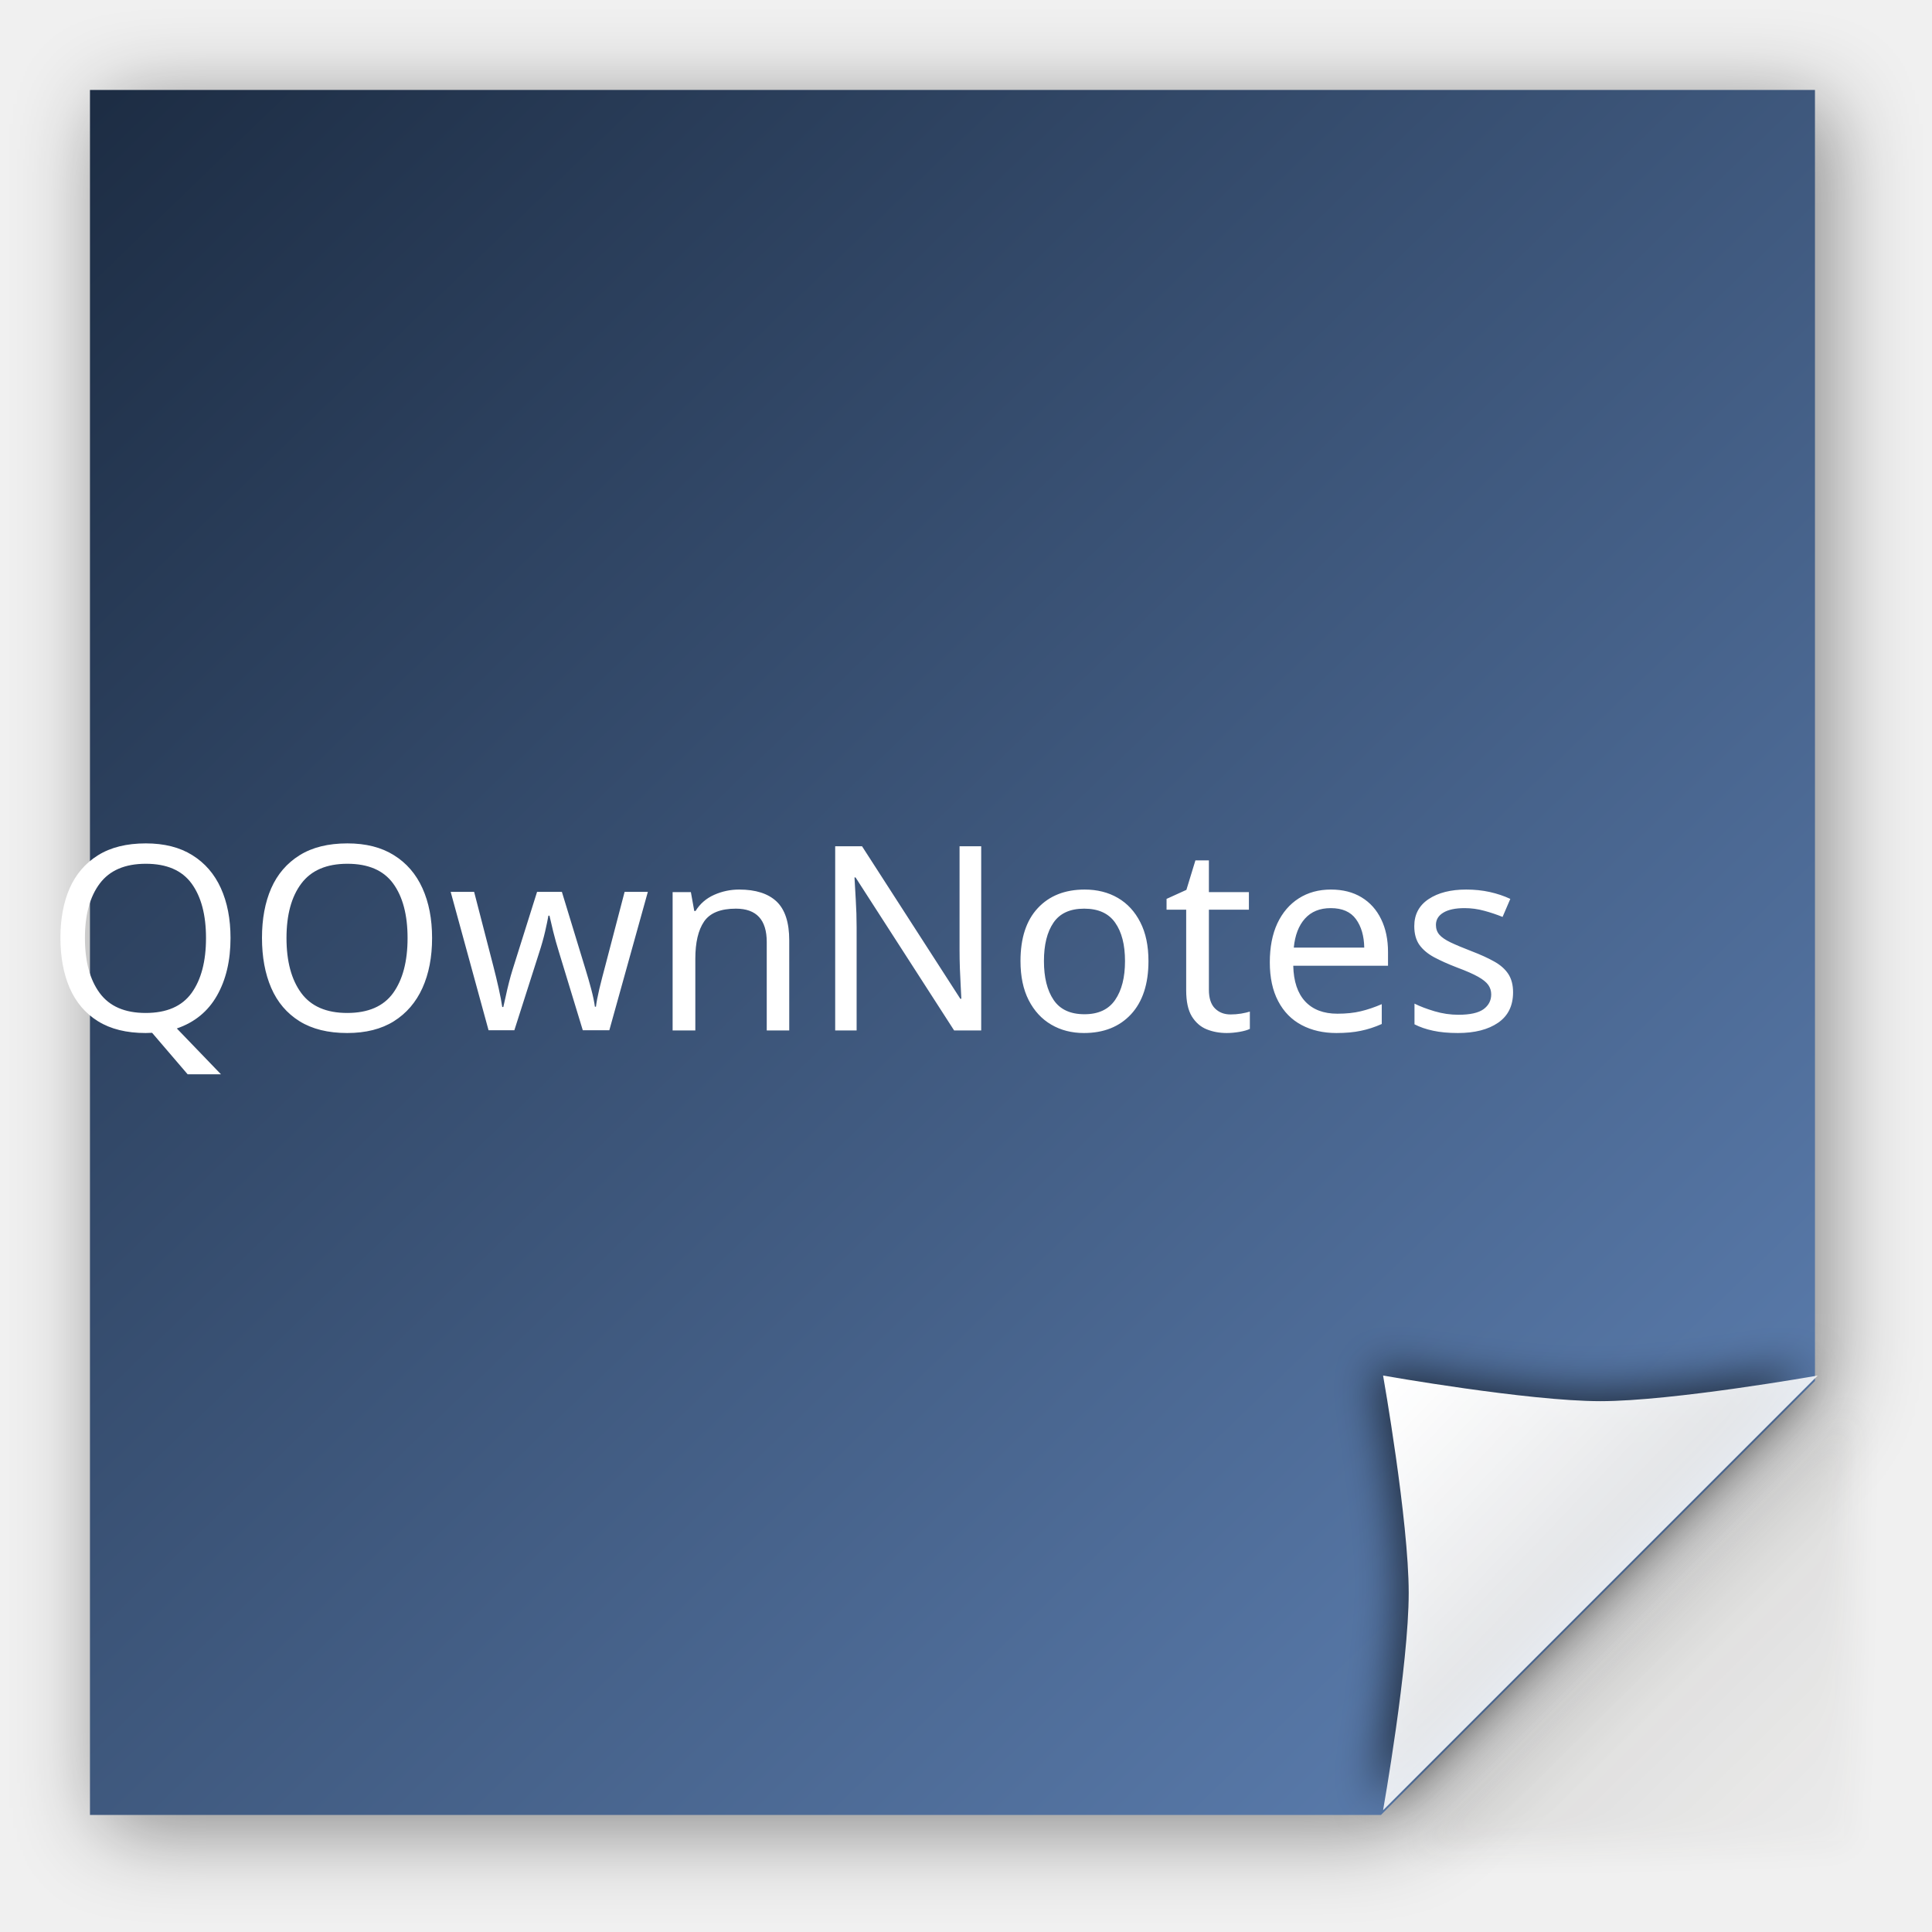
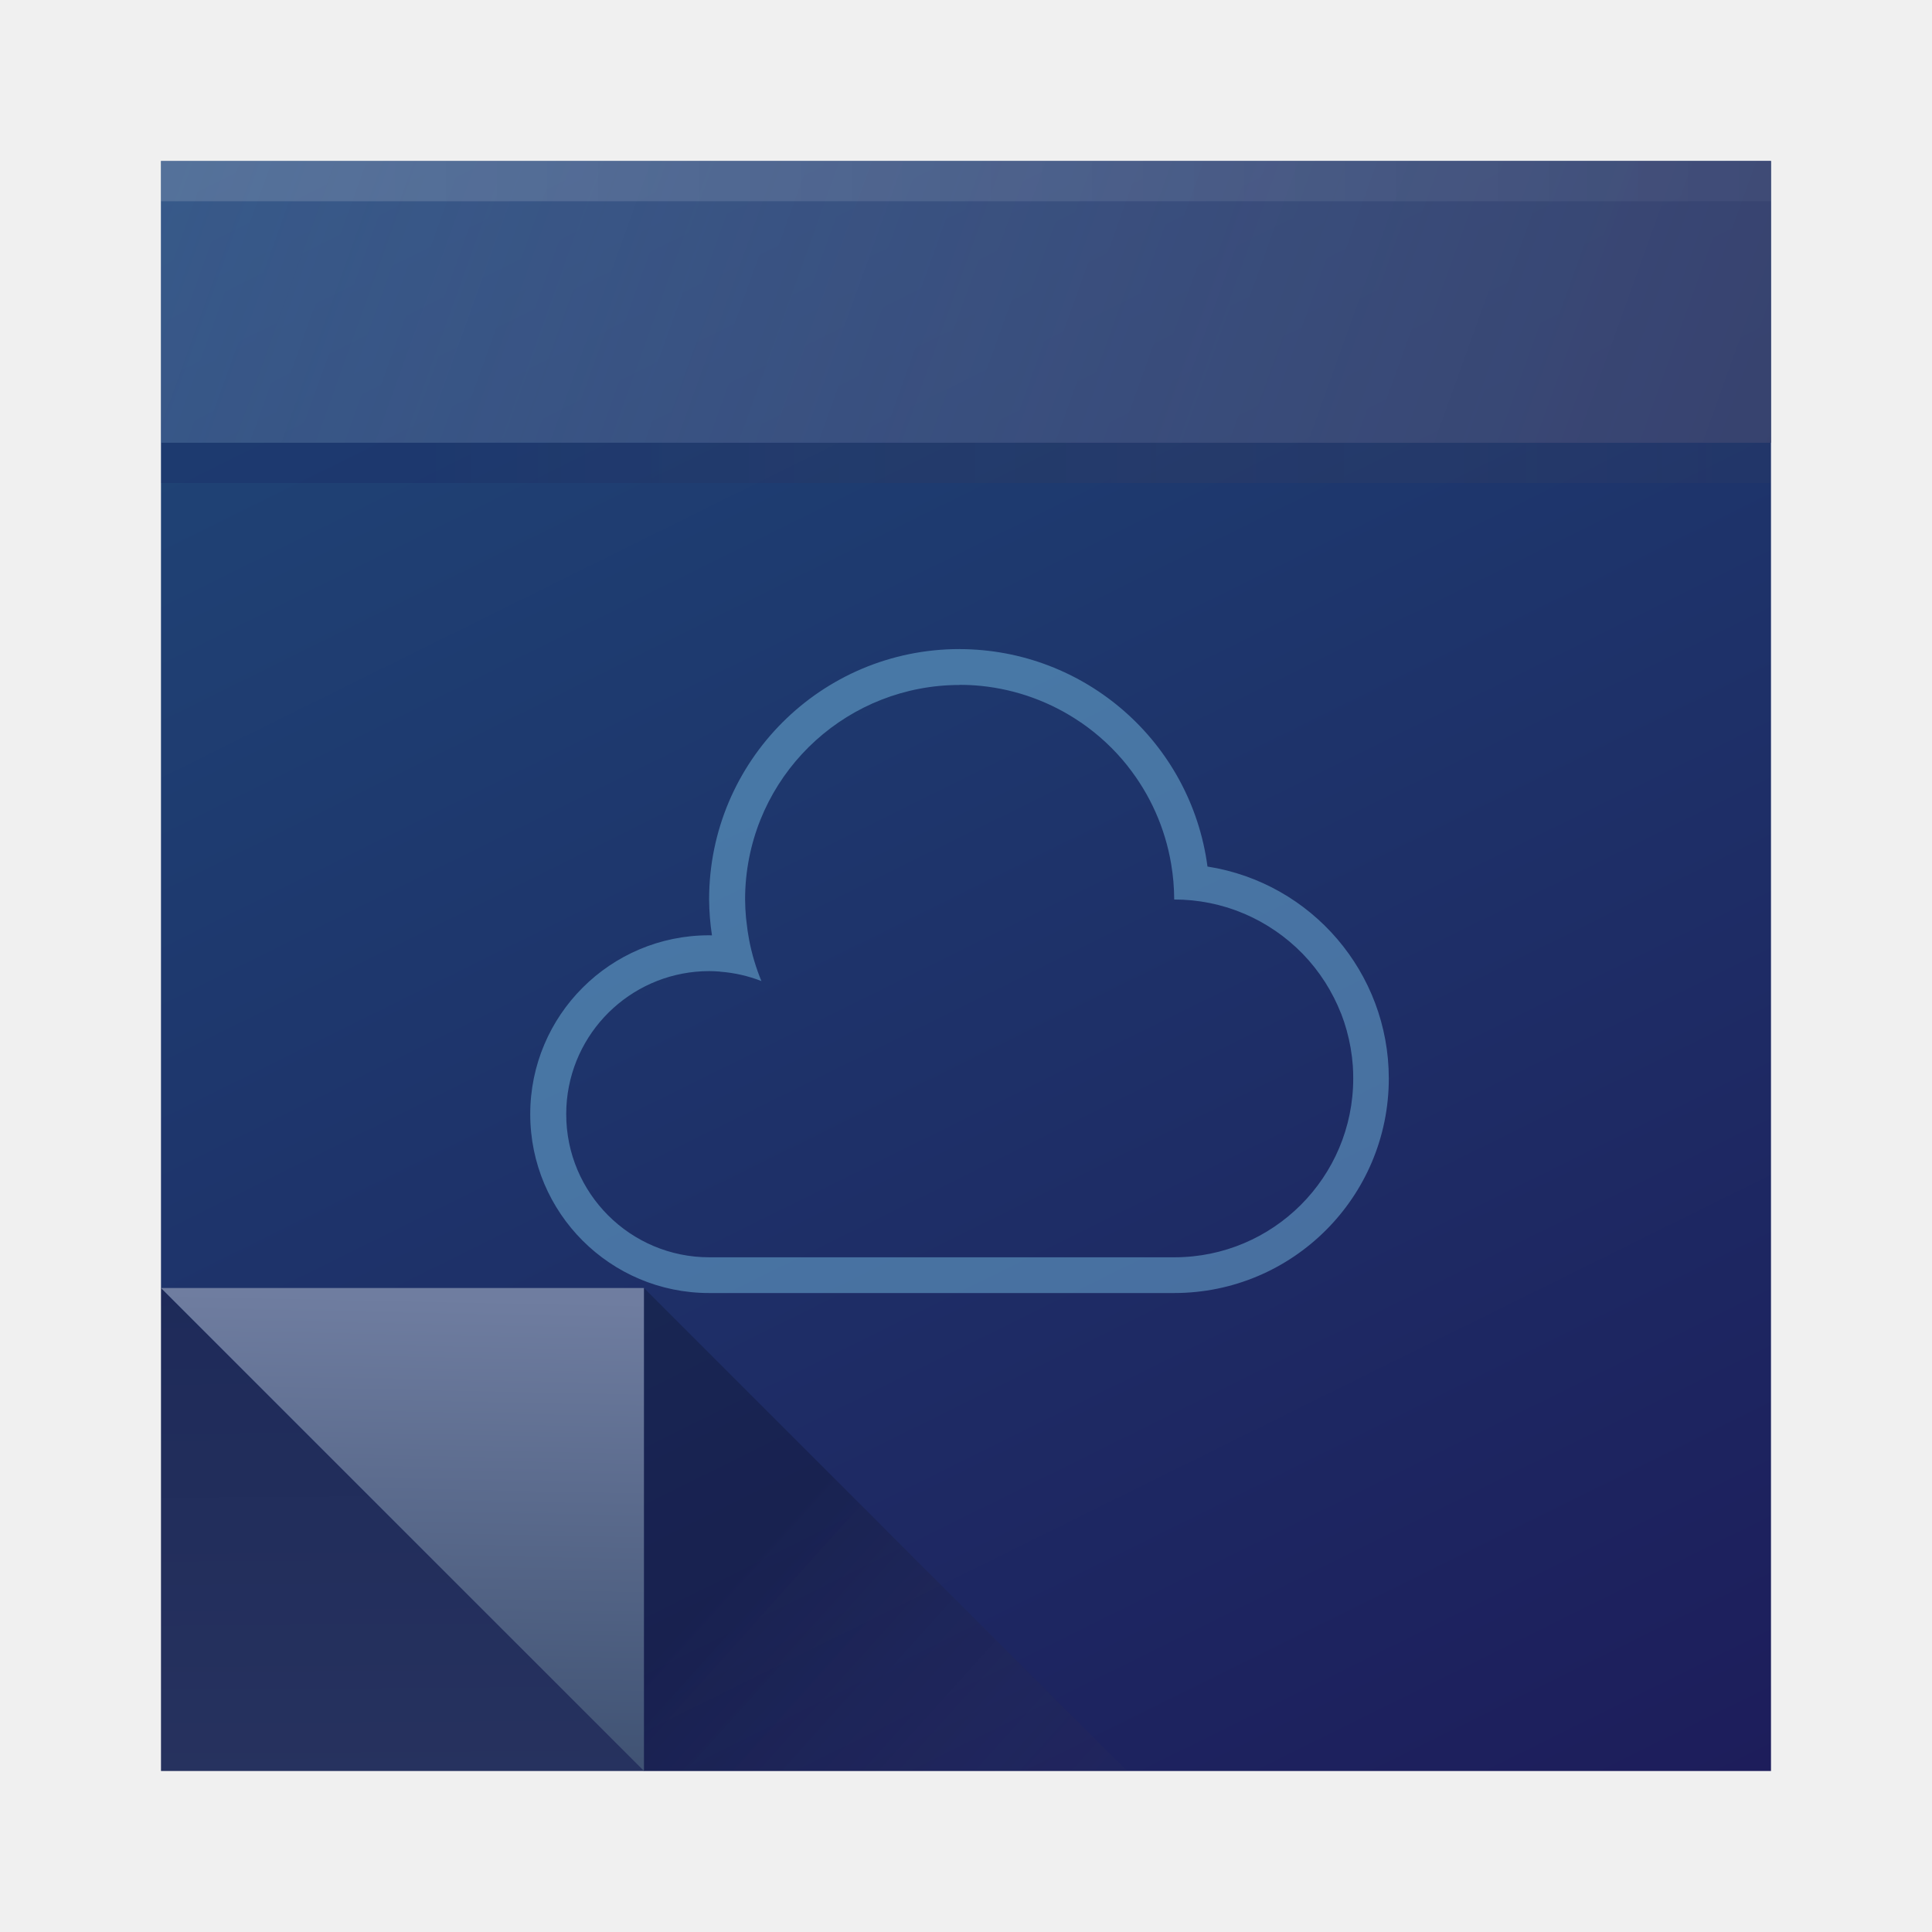
- <svg xmlns="http://www.w3.org/2000/svg" xmlns:xlink="http://www.w3.org/1999/xlink" width="284.48" height="284.48" id="svg6093" version="1.1">
-   <defs id="defs6095">
-     <linearGradient xlink:href="#linearGradient4214" id="linearGradient5509" gradientUnits="userSpaceOnUse" gradientTransform="translate(-74.74684,-123.0622)" x1="358.404" y1="584.157" x2="565.899" y2="795.13" />
-     <linearGradient id="linearGradient4214">
-       <stop style="stop-color:#24221c;stop-opacity:1;" offset="0" id="stop4216" />
-       <stop style="stop-color:#24221c;stop-opacity:0;" offset="1" id="stop4218" />
+ <svg xmlns="http://www.w3.org/2000/svg" xmlns:xlink="http://www.w3.org/1999/xlink" width="48" version="1.1" height="48" id="svg2">
+   <defs id="defs5455">
+     <linearGradient id="linearGradient4406">
+       <stop style="stop-color:#2a3561;stop-opacity:1" offset="0" id="stop4408" />
+       <stop style="stop-color:#192656;stop-opacity:1" offset="1" id="stop4410" />
    </linearGradient>
-     <filter color-interpolation-filters="sRGB" id="filter4226">
-       <feGaussianBlur stdDeviation="2.245" id="feGaussianBlur4228" />
-     </filter>
-     <linearGradient gradientTransform="translate(-79.99345,-128.0063)" xlink:href="#linearGradient4157" id="linearGradient5507" gradientUnits="userSpaceOnUse" x1="493.294" y1="721.876" x2="718.694" y2="937.419" />
-     <linearGradient id="linearGradient4157">
-       <stop style="stop-color:#ffffff;stop-opacity:1;" offset="0" id="stop4159" />
-       <stop style="stop-color:#ffffff;stop-opacity:0;" offset="1" id="stop4161" />
+     <linearGradient id="linearGradient4262">
+       <stop id="stop4264" offset="0" style="stop-color:#ffffff;stop-opacity:0.573" />
+       <stop id="stop4266" offset="1" style="stop-color:#ffffff;stop-opacity:0;" />
    </linearGradient>
-     <filter color-interpolation-filters="sRGB" id="filter4153" x="-0.12" width="1.24" y="-0.12" height="1.24">
-       <feGaussianBlur stdDeviation="3.2" id="feGaussianBlur4155" />
-     </filter>
-     <linearGradient gradientTransform="translate(-79.99345,-128.0063)" xlink:href="#linearGradient4165" id="linearGradient5505" gradientUnits="userSpaceOnUse" x1="303.514" y1="532.04" x2="519.802" y2="755.798" />
-     <linearGradient id="linearGradient4165">
-       <stop style="stop-color:#1d2d44;stop-opacity:1;" offset="0" id="stop4167" />
-       <stop style="stop-color:#5879a9;stop-opacity:1;" offset="1" id="stop4169" />
+     <linearGradient id="linearGradient4256">
+       <stop id="stop4258" style="stop-color:#3e5172;stop-opacity:1" />
+       <stop id="stop4260" style="stop-color:#6f7da0;stop-opacity:1" offset="1" />
    </linearGradient>
-     <filter color-interpolation-filters="sRGB" id="filter4137">
-       <feGaussianBlur stdDeviation="6.35" id="feGaussianBlur4139" />
-     </filter>
+     <linearGradient id="linearGradient4250">
+       <stop id="stop4252" style="stop-color:#000000;stop-opacity:1" />
+       <stop id="stop4254" style="stop-color:#655c6f;stop-opacity:0" offset="1" />
+     </linearGradient>
+     <linearGradient id="linearGradient4244">
+       <stop id="stop4246" offset="0" style="stop-color:#363d68;stop-opacity:1" />
+       <stop id="stop4248" offset="1" style="stop-color:#5272a2;stop-opacity:0.427" />
+     </linearGradient>
+     <linearGradient id="linearGradient4238">
+       <stop id="stop4240" offset="0" style="stop-color:#0b084e;stop-opacity:1" />
+       <stop id="stop4242" offset="1" style="stop-color:#e88f21;stop-opacity:0;" />
+     </linearGradient>
+     <linearGradient id="linearGradient4232">
+       <stop id="stop4234" style="stop-color:#1d1d5b;stop-opacity:1" />
+       <stop id="stop4236" style="stop-color:#1f4778;stop-opacity:1" offset="1" />
+     </linearGradient>
+     <linearGradient id="linearGradient4351-5">
+       <stop style="stop-color:#fddda3" id="stop4353-1" />
+       <stop offset="1" style="stop-color:#fde3a7" id="stop4355-8" />
+     </linearGradient>
+     <style id="current-color-scheme" type="text/css">
+       .ColorScheme-Text {
+         color:#4d4d4d;
+       }
+       </style>
+     <linearGradient xlink:href="#linearGradient4232" id="linearGradient3397" gradientUnits="userSpaceOnUse" gradientTransform="matrix(-1.81818,0,0,1.246899,1167.792,-128.0286)" x1="406.571" y1="538.798" x2="429.121" y2="507.52" />
+     <linearGradient xlink:href="#linearGradient4244" id="linearGradient3399" gradientUnits="userSpaceOnUse" x1="433.321" y1="-516.298" x2="382.571" y2="-498.048" />
+     <linearGradient xlink:href="#linearGradient4256" id="linearGradient3401" gradientUnits="userSpaceOnUse" gradientTransform="matrix(-1,0,0,1,442.5714,482.798)" y1="61.25" x2="45.75" y2="49.25" x1="46" />
+     <linearGradient xlink:href="#linearGradient4250" id="linearGradient3403" gradientUnits="userSpaceOnUse" gradientTransform="matrix(-1,0,0,-1,456.5714,560.798)" x1="52.625" y1="23.375" x2="41.375" y2="13.25" />
+     <linearGradient xlink:href="#linearGradient4262" id="linearGradient3405" gradientUnits="userSpaceOnUse" x1="393.571" y1="-504.798" x2="439.571" y2="-504.798" />
+     <linearGradient xlink:href="#linearGradient4238" id="linearGradient3407" gradientUnits="userSpaceOnUse" x1="394.571" y1="-511.798" x2="435.571" y2="-511.798" />
+     <linearGradient xlink:href="#linearGradient4406" id="linearGradient4412" x1="393.738" y1="548.893" x2="393.571" y2="525.048" gradientUnits="userSpaceOnUse" />
  </defs>
-   <g id="layer1" transform="translate(-207.76,-390.1222)">
-     <path id="path4127" d="m 223,405.362 0,254 127,0 63.094,0 L 477,595.456 l 0,-63.094 0,-127 -254,0 z" style="opacity:0.438;fill:#000000;fill-opacity:1;fill-rule:nonzero;stroke:none;filter:url(#filter4137)" />
-     <path style="fill:url(#linearGradient5505);fill-opacity:1;fill-rule:nonzero;stroke:none" d="m 221.007,403.369 0,254 127,0 63.094,0 63.906,-63.906 0,-63.094 0,-127 -254,0 z" id="rect4106" />
-     <path style="opacity:0.625;fill:#000000;fill-opacity:1;fill-rule:nonzero;stroke:none;filter:url(#filter4153)" d="m 410.158,591.41 c 0,0 21.333,3.771 32,3.771 10.667,0 32,-3.771 32,-3.771 l -64,64 c 0,0 3.771,-21.333 3.771,-32 0,-10.667 -3.771,-32 -3.771,-32 z" id="path4117" />
-     <path id="path4113" d="m 411.415,592.668 c 0,0 21.333,3.771 32,3.771 10.667,0 32,-3.771 32,-3.771 l -64,64 c 0,0 3.771,-21.333 3.771,-32 0,-10.667 -3.771,-32 -3.771,-32 z" style="fill:url(#linearGradient5507);fill-opacity:1;fill-rule:nonzero;stroke:none" />
-     <path style="opacity:0.438;fill:url(#linearGradient5509);fill-opacity:1;fill-rule:nonzero;stroke:none;filter:url(#filter4226)" d="m 480.294,598.017 0,64.157 -64.157,0 z" id="rect4211" />
-     <text xml:space="preserve" style="font-size:38px;font-style:normal;font-variant:normal;font-weight:normal;font-stretch:normal;text-align:center;line-height:125%;letter-spacing:0px;word-spacing:0px;writing-mode:lr-tb;text-anchor:middle;fill:#ffffff;fill-opacity:1;stroke:none;font-family:Sans;-inkscape-font-specification:Sans" x="348.007" y="541.856" id="text6035">
-       <tspan id="tspan6037" x="348.007" y="541.856" style="font-size:38px;font-style:normal;font-variant:normal;font-weight:normal;font-stretch:normal;text-align:center;line-height:125%;writing-mode:lr-tb;text-anchor:middle;fill:#ffffff;fill-opacity:1;font-family:Sans;-inkscape-font-specification:Sans">QOwnNotes</tspan>
-     </text>
+   <g id="layer1" transform="matrix(1 0 0 1 -384.5714 -499.798)">
+     <path style="color:#000000;display:inline;overflow:visible;visibility:visible;opacity:1;fill:url(#linearGradient4412);fill-opacity:1;fill-rule:nonzero;stroke:none;stroke-width:1;stroke-linecap:round;stroke-linejoin:round;stroke-miterlimit:4;stroke-dasharray:none;stroke-opacity:1;marker:none;enable-background:accumulate" d="m 400.571,543.798 -12,0 4e-5,-12 13,-1 z" id="path3379" />
+     <path id="path3381" d="m 428.571,503.798 0,40 -28,0 -12,-12 0,-28 z" style="color:#000000;display:inline;overflow:visible;visibility:visible;opacity:1;fill:url(#linearGradient3397);fill-opacity:1;fill-rule:nonzero;stroke:none;stroke-width:1;stroke-linecap:round;stroke-linejoin:round;stroke-miterlimit:4;stroke-dasharray:none;stroke-opacity:1;marker:none;enable-background:accumulate" />
+     <rect transform="scale(1,-1)" y="-510.798" x="388.571" height="7" width="40" id="rect3383" style="color:#4d4d4d;clip-rule:nonzero;display:inline;overflow:visible;visibility:visible;opacity:1;isolation:auto;mix-blend-mode:normal;color-interpolation:sRGB;color-interpolation-filters:linearRGB;solid-color:#000000;solid-opacity:1;fill:url(#linearGradient3399);fill-opacity:1;fill-rule:nonzero;stroke:none;stroke-width:1;stroke-linecap:square;stroke-linejoin:miter;stroke-miterlimit:4;stroke-dasharray:none;stroke-dashoffset:0;stroke-opacity:1;color-rendering:auto;image-rendering:auto;shape-rendering:auto;text-rendering:auto;enable-background:accumulate" />
+     <path style="color:#4d4d4d;clip-rule:nonzero;display:inline;overflow:visible;visibility:visible;opacity:0.39;isolation:auto;mix-blend-mode:normal;color-interpolation:sRGB;color-interpolation-filters:linearRGB;solid-color:#000000;solid-opacity:1;fill:#8bddff;fill-opacity:1;fill-rule:nonzero;stroke:none;stroke-width:1;stroke-linecap:butt;stroke-linejoin:miter;stroke-miterlimit:4;stroke-dasharray:none;stroke-dashoffset:0;stroke-opacity:1;color-rendering:auto;image-rendering:auto;shape-rendering:auto;text-rendering:auto;enable-background:accumulate" id="path4225" d="m 408.411,515.924 a 6.222,6.222 0 0 0 -6.222,6.222 6.222,6.222 0 0 0 0.071,0.891 4.444,4.444 0 0 0 -0.071,-0.002 4.444,4.444 0 0 0 -4.444,4.444 4.444,4.444 0 0 0 4.444,4.444 l 11.554,0 a 5.333,5.333 0 0 0 5.333,-5.333 5.333,5.333 0 0 0 -4.505,-5.263 6.222,6.222 0 0 0 -6.161,-5.402 z m 0,0.889 a 5.333,5.333 0 0 1 0.533,0.026 5.333,5.333 0 0 1 2.477,0.906 5.333,5.333 0 0 1 0.002,0 5.333,5.333 0 0 1 1.165,1.085 5.333,5.333 0 0 1 0,0.002 5.333,5.333 0 0 1 1.08,2.429 5.333,5.333 0 0 1 0.076,0.885 4.444,4.444 0 0 1 0.885,0.088 4.444,4.444 0 0 1 0.429,0.109 4.444,4.444 0 0 1 0.002,0 4.444,4.444 0 0 1 0.415,0.153 4.444,4.444 0 0 1 0.002,0 4.444,4.444 0 0 1 0.398,0.193 4.444,4.444 0 0 1 0.004,0.002 4.444,4.444 0 0 1 0.375,0.231 4.444,4.444 0 0 1 0.004,0.002 4.444,4.444 0 0 1 0.351,0.267 4.444,4.444 0 0 1 0.002,0.002 4.444,4.444 0 0 1 0.323,0.3 4.444,4.444 0 0 1 0.002,0.002 4.444,4.444 0 0 1 0.55,0.694 4.444,4.444 0 0 1 0.002,0.002 4.444,4.444 0 0 1 0.219,0.384 4.444,4.444 0 0 1 0.002,0.002 4.444,4.444 0 0 1 0.181,0.403 4.444,4.444 0 0 1 0.002,0.002 4.444,4.444 0 0 1 0.139,0.42 4.444,4.444 0 0 1 0,0.002 4.444,4.444 0 0 1 0.097,0.432 4.444,4.444 0 0 1 0,0.002 4.444,4.444 0 0 1 0.054,0.439 4.444,4.444 0 0 1 0.01,0.314 4.444,4.444 0 0 1 -4.444,4.444 l -11.554,0 a 3.555,3.555 0 0 1 -3.555,-3.555 3.555,3.555 0 0 1 0.017,-0.354 3.555,3.555 0 0 1 3.538,-3.201 3.555,3.555 0 0 1 0.266,0.012 3.555,3.555 0 0 1 0,0.002 3.555,3.555 0 0 1 1.028,0.233 5.333,5.333 0 0 1 -0.304,-1.019 5.333,5.333 0 0 1 -0.066,-0.451 5.333,5.333 0 0 1 -0.012,-0.102 5.333,5.333 0 0 1 -0.023,-0.451 5.333,5.333 0 0 1 0.026,-0.533 5.333,5.333 0 0 1 5.307,-4.8 z" />
+     <path d="m 388.571,531.798 12,12 0,-12 z" id="path3387" style="fill:url(#linearGradient3401);fill-rule:evenodd" />
+     <path d="m 412.571,543.798 -12,-12 0,12 z" id="path3389" style="opacity:0.2;fill:url(#linearGradient3403);fill-rule:evenodd" />
+     <rect style="color:#4d4d4d;clip-rule:nonzero;display:inline;overflow:visible;visibility:visible;opacity:0.256;isolation:auto;mix-blend-mode:normal;color-interpolation:sRGB;color-interpolation-filters:linearRGB;solid-color:#000000;solid-opacity:1;fill:url(#linearGradient3405);fill-opacity:1;fill-rule:nonzero;stroke:none;stroke-width:1;stroke-linecap:square;stroke-linejoin:miter;stroke-miterlimit:4;stroke-dasharray:none;stroke-dashoffset:0;stroke-opacity:1;color-rendering:auto;image-rendering:auto;shape-rendering:auto;text-rendering:auto;enable-background:accumulate" id="rect3391" width="40" height="1" x="388.571" y="-504.798" transform="scale(1,-1)" />
+     <rect transform="scale(1,-1)" y="-511.798" x="388.571" height="1" width="40" id="rect3393" style="color:#4d4d4d;clip-rule:nonzero;display:inline;overflow:visible;visibility:visible;opacity:0.144;isolation:auto;mix-blend-mode:normal;color-interpolation:sRGB;color-interpolation-filters:linearRGB;solid-color:#000000;solid-opacity:1;fill:url(#linearGradient3407);fill-opacity:1;fill-rule:nonzero;stroke:none;stroke-width:1;stroke-linecap:square;stroke-linejoin:miter;stroke-miterlimit:4;stroke-dasharray:none;stroke-dashoffset:0;stroke-opacity:1;color-rendering:auto;image-rendering:auto;shape-rendering:auto;text-rendering:auto;enable-background:accumulate" />
+     <rect width="0" x="325.953" y="434.415" height="14.668" style="fill:#4d4d4d" id="rect4035" />
+     <rect width="0" x="332.914" y="456.985" height="14.668" style="fill:#4d4d4d" id="rect4035-8" />
+     <rect width="0" x="334.727" y="455.924" height="14.668" style="fill:#4d4d4d" id="rect4035-0" />
+     <rect width="0" x="308.797" y="430.633" height="14.668" style="fill:#4d4d4d" id="rect4035-06" />
+     <rect width="0" x="315.757" y="453.204" height="14.668" style="fill:#4d4d4d" id="rect4035-8-7" />
+     <rect width="0" x="317.571" y="452.143" height="14.668" style="fill:#4d4d4d" id="rect4035-0-42" />
+     <rect width="0" x="308.797" y="430.633" height="14.668" style="fill:#4d4d4d" id="rect4035-3" />
+     <rect width="0" x="315.757" y="453.204" height="14.668" style="fill:#4d4d4d" id="rect4035-8-9" />
+     <rect width="0" x="317.571" y="452.143" height="14.668" style="fill:#4d4d4d" id="rect4035-0-4" />
+     <rect width="0" x="308.797" y="430.633" height="14.668" style="fill:#4d4d4d" id="rect4035-2" />
+     <rect width="0" x="315.757" y="453.204" height="14.668" style="fill:#4d4d4d" id="rect4035-8-99" />
+     <rect width="0" x="317.571" y="452.143" height="14.668" style="fill:#4d4d4d" id="rect4035-0-43" />
+     <rect width="0" x="308.797" y="430.633" height="14.668" style="fill:#4d4d4d" id="rect4035-3-9" />
+     <rect width="0" x="315.757" y="453.204" height="14.668" style="fill:#4d4d4d" id="rect4035-8-9-9" />
+     <rect width="0" x="317.571" y="452.143" height="14.668" style="fill:#4d4d4d" id="rect4035-0-4-4" />
+     <rect width="0" x="379.067" y="451.923" height="11" style="fill:#4d4d4d" id="rect4035-5" />
+     <rect width="0" x="374.515" y="454.442" height="11" style="fill:#4d4d4d" id="rect4035-7" />
+     <rect width="0" x="370.007" y="442.023" height="11" style="fill:#4d4d4d" id="rect4035-9" />
+     <rect width="0" x="370.851" y="454.261" height="11" style="fill:#4d4d4d" id="rect4035-96" />
+     <rect width="0" x="366.299" y="456.78" height="11" style="fill:#4d4d4d" id="rect4035-7-0" />
+     <rect width="0" x="361.791" y="444.361" height="11" style="fill:#4d4d4d" id="rect4035-9-6" />
+     <rect width="0" x="379.067" y="451.923" height="11" style="fill:#4d4d4d" id="rect4035-1" />
+     <rect width="0" x="374.515" y="454.442" height="11" style="fill:#4d4d4d" id="rect4035-7-2" />
+     <rect width="0" x="370.007" y="442.023" height="11" style="fill:#4d4d4d" id="rect4035-9-0" />
+     <rect width="0" x="370.851" y="454.261" height="11" style="fill:#4d4d4d" id="rect4035-96-9" />
+     <rect width="0" x="366.299" y="456.78" height="11" style="fill:#4d4d4d" id="rect4035-7-0-9" />
+     <rect width="0" x="361.791" y="444.361" height="11" style="fill:#4d4d4d" id="rect4035-9-6-9" />
  </g>
</svg>
